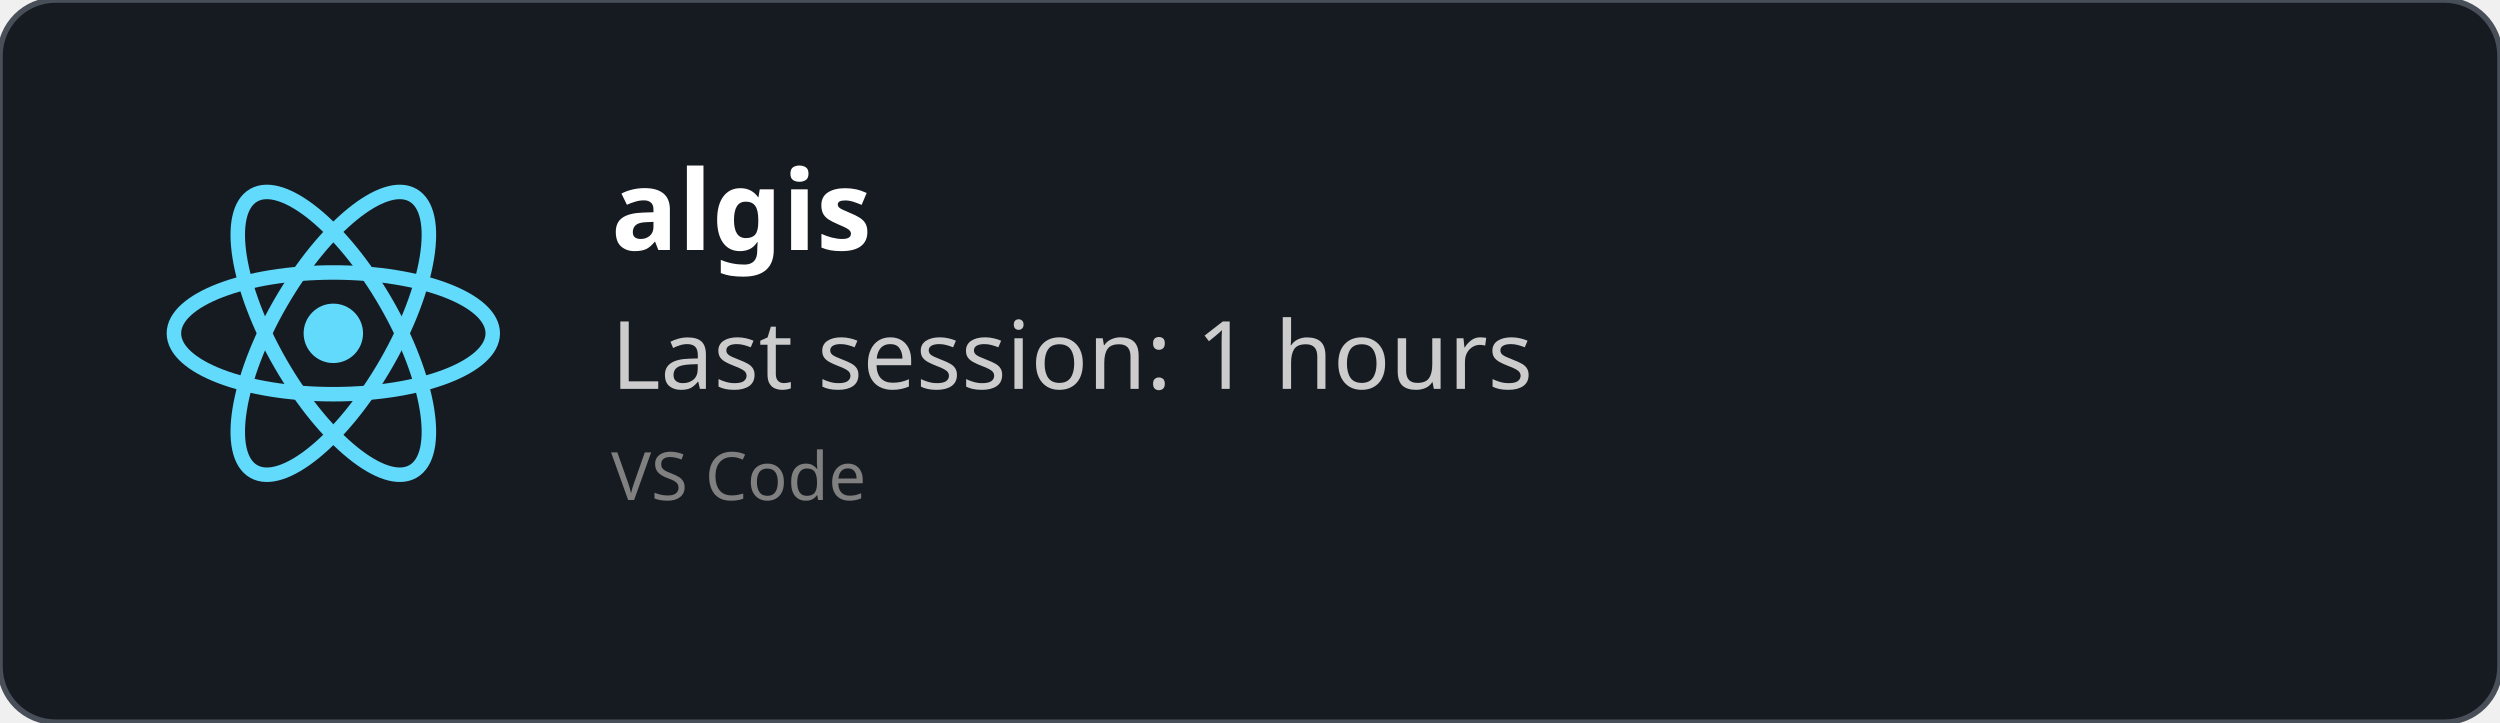
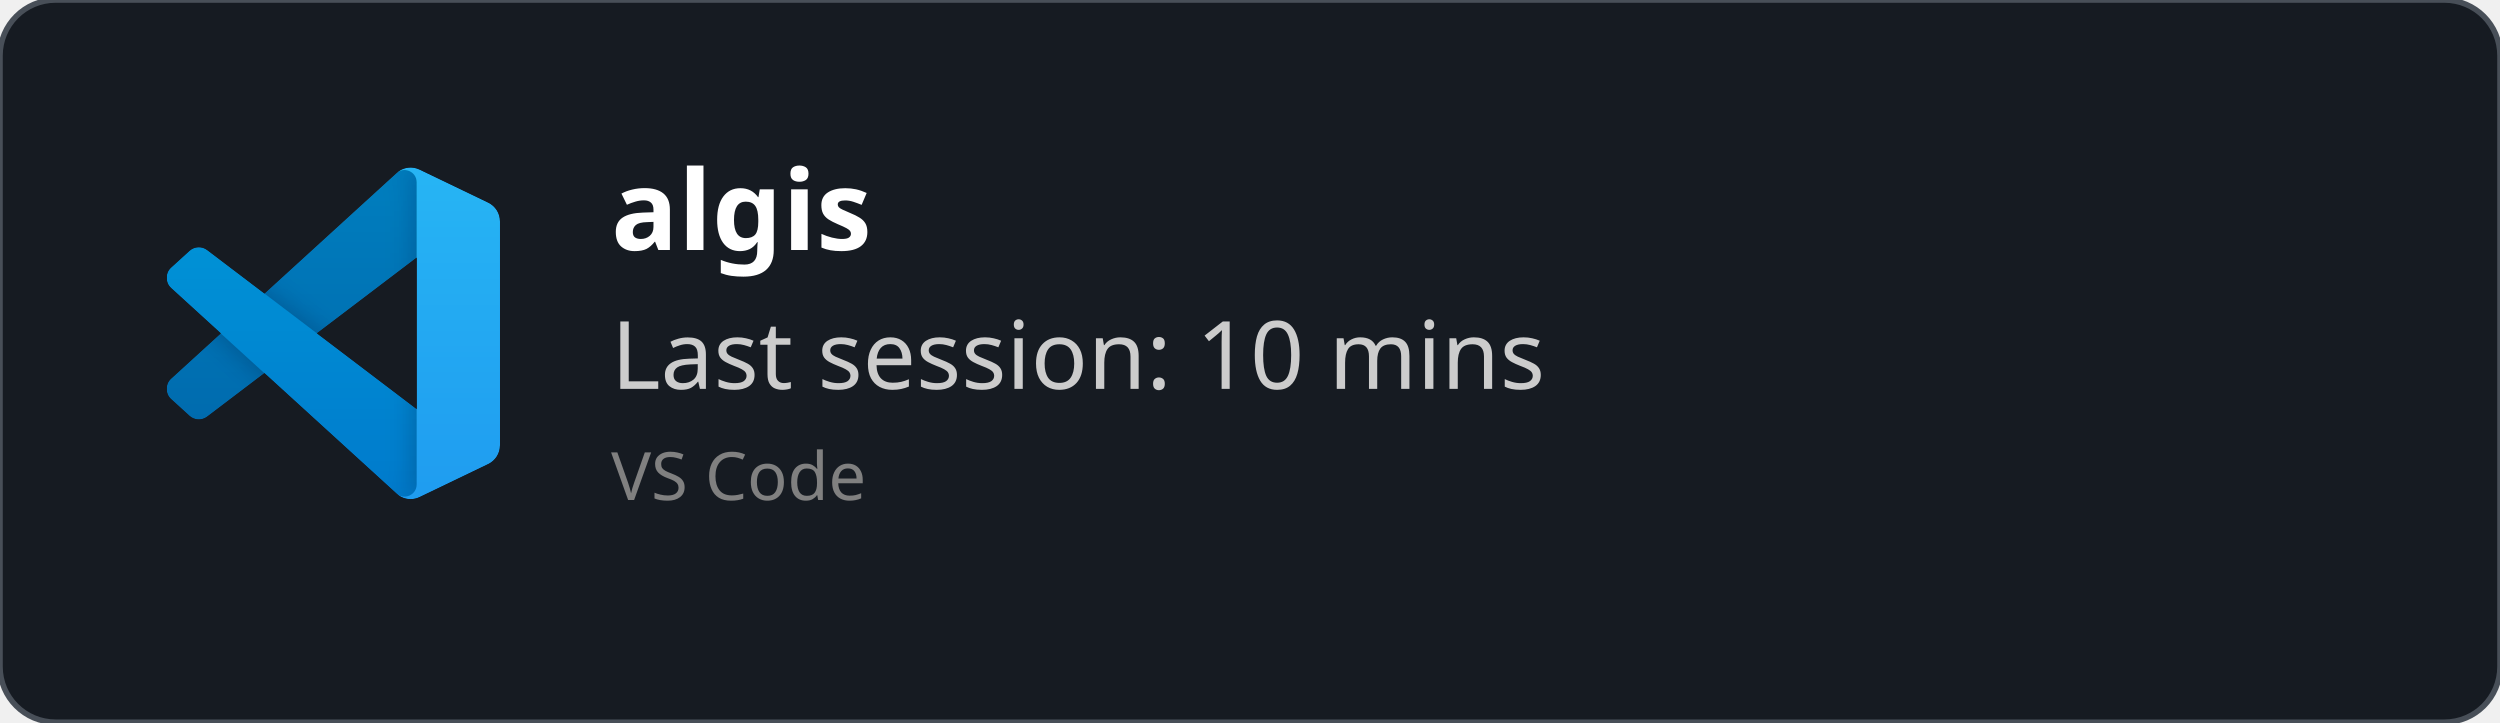
<svg xmlns="http://www.w3.org/2000/svg" width="450" height="130" viewBox="0 0 450 130" fill="none" role="img">
  <style>
    *{
        font-family: 'Segoe UI', Ubuntu, monospace
    }
    </style>
  <defs>
    <clipPath id="horizontalClip" x="20" y="20" width="500" height="200">
      <rect x="90" y="20" width="300" height="50" />
    </clipPath>
  </defs>
  <rect width="450" height="130" fill="rgba(22,27,34)" stroke="#484f58" stroke-width="1" fill-opacity="1" stroke-opacity="1" x="0" y="0" rx="10px" ry="10px">
    </rect>
-   <svg height="60" width="60" x="30" y="30" viewBox="-11.5 -10.232 23 20.463">
-     <circle cx="0" cy="0" r="2.05" fill="#61dafb" />
-     <g stroke="#61dafb" stroke-width="1" fill="none">
-       <ellipse rx="11" ry="4.2" />
-       <ellipse rx="11" ry="4.2" transform="rotate(60)" />
-       <ellipse rx="11" ry="4.2" transform="rotate(120)" />
+   <svg width="60" height="60" x="30" y="30" viewBox="0 0 100 100" fill="none" id="vscode">
+     <mask id="mask0" mask-type="alpha" maskUnits="userSpaceOnUse" x="0" y="0" width="100" height="100">
+       <path fill-rule="evenodd" clip-rule="evenodd" d="M70.912 99.317C72.487 99.931 74.283 99.891 75.873 99.126L96.461 89.22C98.624 88.179 100 85.989 100 83.587V16.413C100 14.011 98.624 11.822 96.461 10.781L75.873 0.874C73.786 -0.13 71.345 0.116 69.513 1.447C69.252 1.637 69.003 1.849 68.769 2.083L29.355 38.041L12.187 25.01C10.589 23.797 8.354 23.896 6.869 25.246L1.363 30.255C-0.453 31.906 -0.455 34.763 1.359 36.417L16.247 50L1.359 63.583C-0.455 65.237 -0.453 68.094 1.363 69.745L6.869 74.754C8.354 76.104 10.589 76.204 12.187 74.99L29.355 61.959L68.769 97.917C69.392 98.541 70.125 99.01 70.912 99.317ZM75.015 27.299L45.109 50L75.015 72.701V27.299Z" fill="white" />
+     </mask>
+     <g mask="url(#mask0)">
+       <path d="M96.461 10.796L75.857 0.876C73.472 -0.273 70.622 0.212 68.75 2.083L1.299 63.583C-0.516 65.237 -0.514 68.094 1.303 69.745L6.813 74.754C8.298 76.104 10.535 76.204 12.134 74.99L93.361 13.37C96.086 11.303 100 13.246 100 16.667V16.427C100 14.027 98.625 11.838 96.461 10.796Z" fill="#0065A9" />
+       <g filter="url(#filter0_d)">
+         <path d="M96.461 89.204L75.857 99.124C73.472 100.273 70.622 99.788 68.75 97.917L1.299 36.417C-0.516 34.763 -0.514 31.906 1.303 30.255L6.813 25.246C8.298 23.896 10.535 23.796 12.134 25.009L93.361 86.63C96.086 88.697 100 86.754 100 83.333V83.573C100 85.974 98.625 88.162 96.461 89.204Z" fill="#007ACC" />
+       </g>
+       <g filter="url(#filter1_d)">
+         <path d="M75.858 99.126C73.472 100.274 70.622 99.788 68.75 97.917C71.056 100.223 75 98.59 75 95.328V4.672C75 1.41 71.056 -0.223 68.75 2.083C70.622 0.211 73.472 -0.274 75.858 0.874L96.459 10.781C98.623 11.822 100 14.011 100 16.413V83.587C100 85.989 98.623 88.179 96.459 89.22L75.858 99.126Z" fill="#1F9CF0" />
+       </g>
+       <g style="mix-blend-mode:overlay" opacity="0.25">
+         <path fill-rule="evenodd" clip-rule="evenodd" d="M70.851 99.317C72.426 99.931 74.222 99.891 75.812 99.126L96.4 89.22C98.563 88.179 99.939 85.989 99.939 83.587V16.413C99.939 14.011 98.564 11.822 96.4 10.781L75.812 0.874C73.725 -0.13 71.284 0.116 69.453 1.447C69.191 1.637 68.942 1.849 68.708 2.083L29.294 38.041L12.126 25.01C10.528 23.796 8.293 23.896 6.809 25.246L1.302 30.255C-0.513 31.906 -0.515 34.763 1.298 36.417L16.186 50L1.298 63.583C-0.515 65.237 -0.513 68.094 1.302 69.745L6.809 74.754C8.293 76.104 10.528 76.204 12.126 74.99L29.294 61.959L68.708 97.917C69.332 98.54 70.064 99.01 70.851 99.317ZM74.954 27.299L45.048 50L74.954 72.701V27.299Z" fill="url(#paint0_linear)" />
+       </g>
    </g>
+     <defs>
+       <filter id="filter0_d" x="-8.394" y="15.829" width="116.727" height="92.246" filterUnits="userSpaceOnUse" color-interpolation-filters="sRGB">
+         <feFlood flood-opacity="0" result="BackgroundImageFix" />
+         <feColorMatrix in="SourceAlpha" type="matrix" values="0 0 0 0 0 0 0 0 0 0 0 0 0 0 0 0 0 0 127 0" />
+         <feOffset />
+         <feGaussianBlur stdDeviation="4.167" />
+         <feColorMatrix type="matrix" values="0 0 0 0 0 0 0 0 0 0 0 0 0 0 0 0 0 0 0.25 0" />
+         <feBlend mode="overlay" in2="BackgroundImageFix" result="effect1_dropShadow" />
+         <feBlend mode="normal" in="SourceGraphic" in2="effect1_dropShadow" result="shape" />
+       </filter>
+       <filter id="filter1_d" x="60.417" y="-8.076" width="47.917" height="116.151" filterUnits="userSpaceOnUse" color-interpolation-filters="sRGB">
+         <feFlood flood-opacity="0" result="BackgroundImageFix" />
+         <feColorMatrix in="SourceAlpha" type="matrix" values="0 0 0 0 0 0 0 0 0 0 0 0 0 0 0 0 0 0 127 0" />
+         <feOffset />
+         <feGaussianBlur stdDeviation="4.167" />
+         <feColorMatrix type="matrix" values="0 0 0 0 0 0 0 0 0 0 0 0 0 0 0 0 0 0 0.25 0" />
+         <feBlend mode="overlay" in2="BackgroundImageFix" result="effect1_dropShadow" />
+         <feBlend mode="normal" in="SourceGraphic" in2="effect1_dropShadow" result="shape" />
+       </filter>
+       <linearGradient id="paint0_linear" x1="49.939" y1="0.258" x2="49.939" y2="99.742" gradientUnits="userSpaceOnUse">
+         <stop stop-color="white" />
+         <stop offset="1" stop-color="white" stop-opacity="0" />
+       </linearGradient>
+     </defs>
  </svg>
  <text x="110" y="45" font-size="20" clip-path="url(#horizontalClip)" font-weight="bold" font-family="Ubuntu" fill="white">
    algis
    </text>
  <text x="110" y="70" font-size="17px" font-family="Ubuntu" fill="#ccc">
-     Last session: 1 hours
+     Last session: 10 mins
    </text>
  <text x="110" y="90" font-size="12px" font-family="Ubuntu" fill="grey">
    VS Code
    </text>
</svg>
